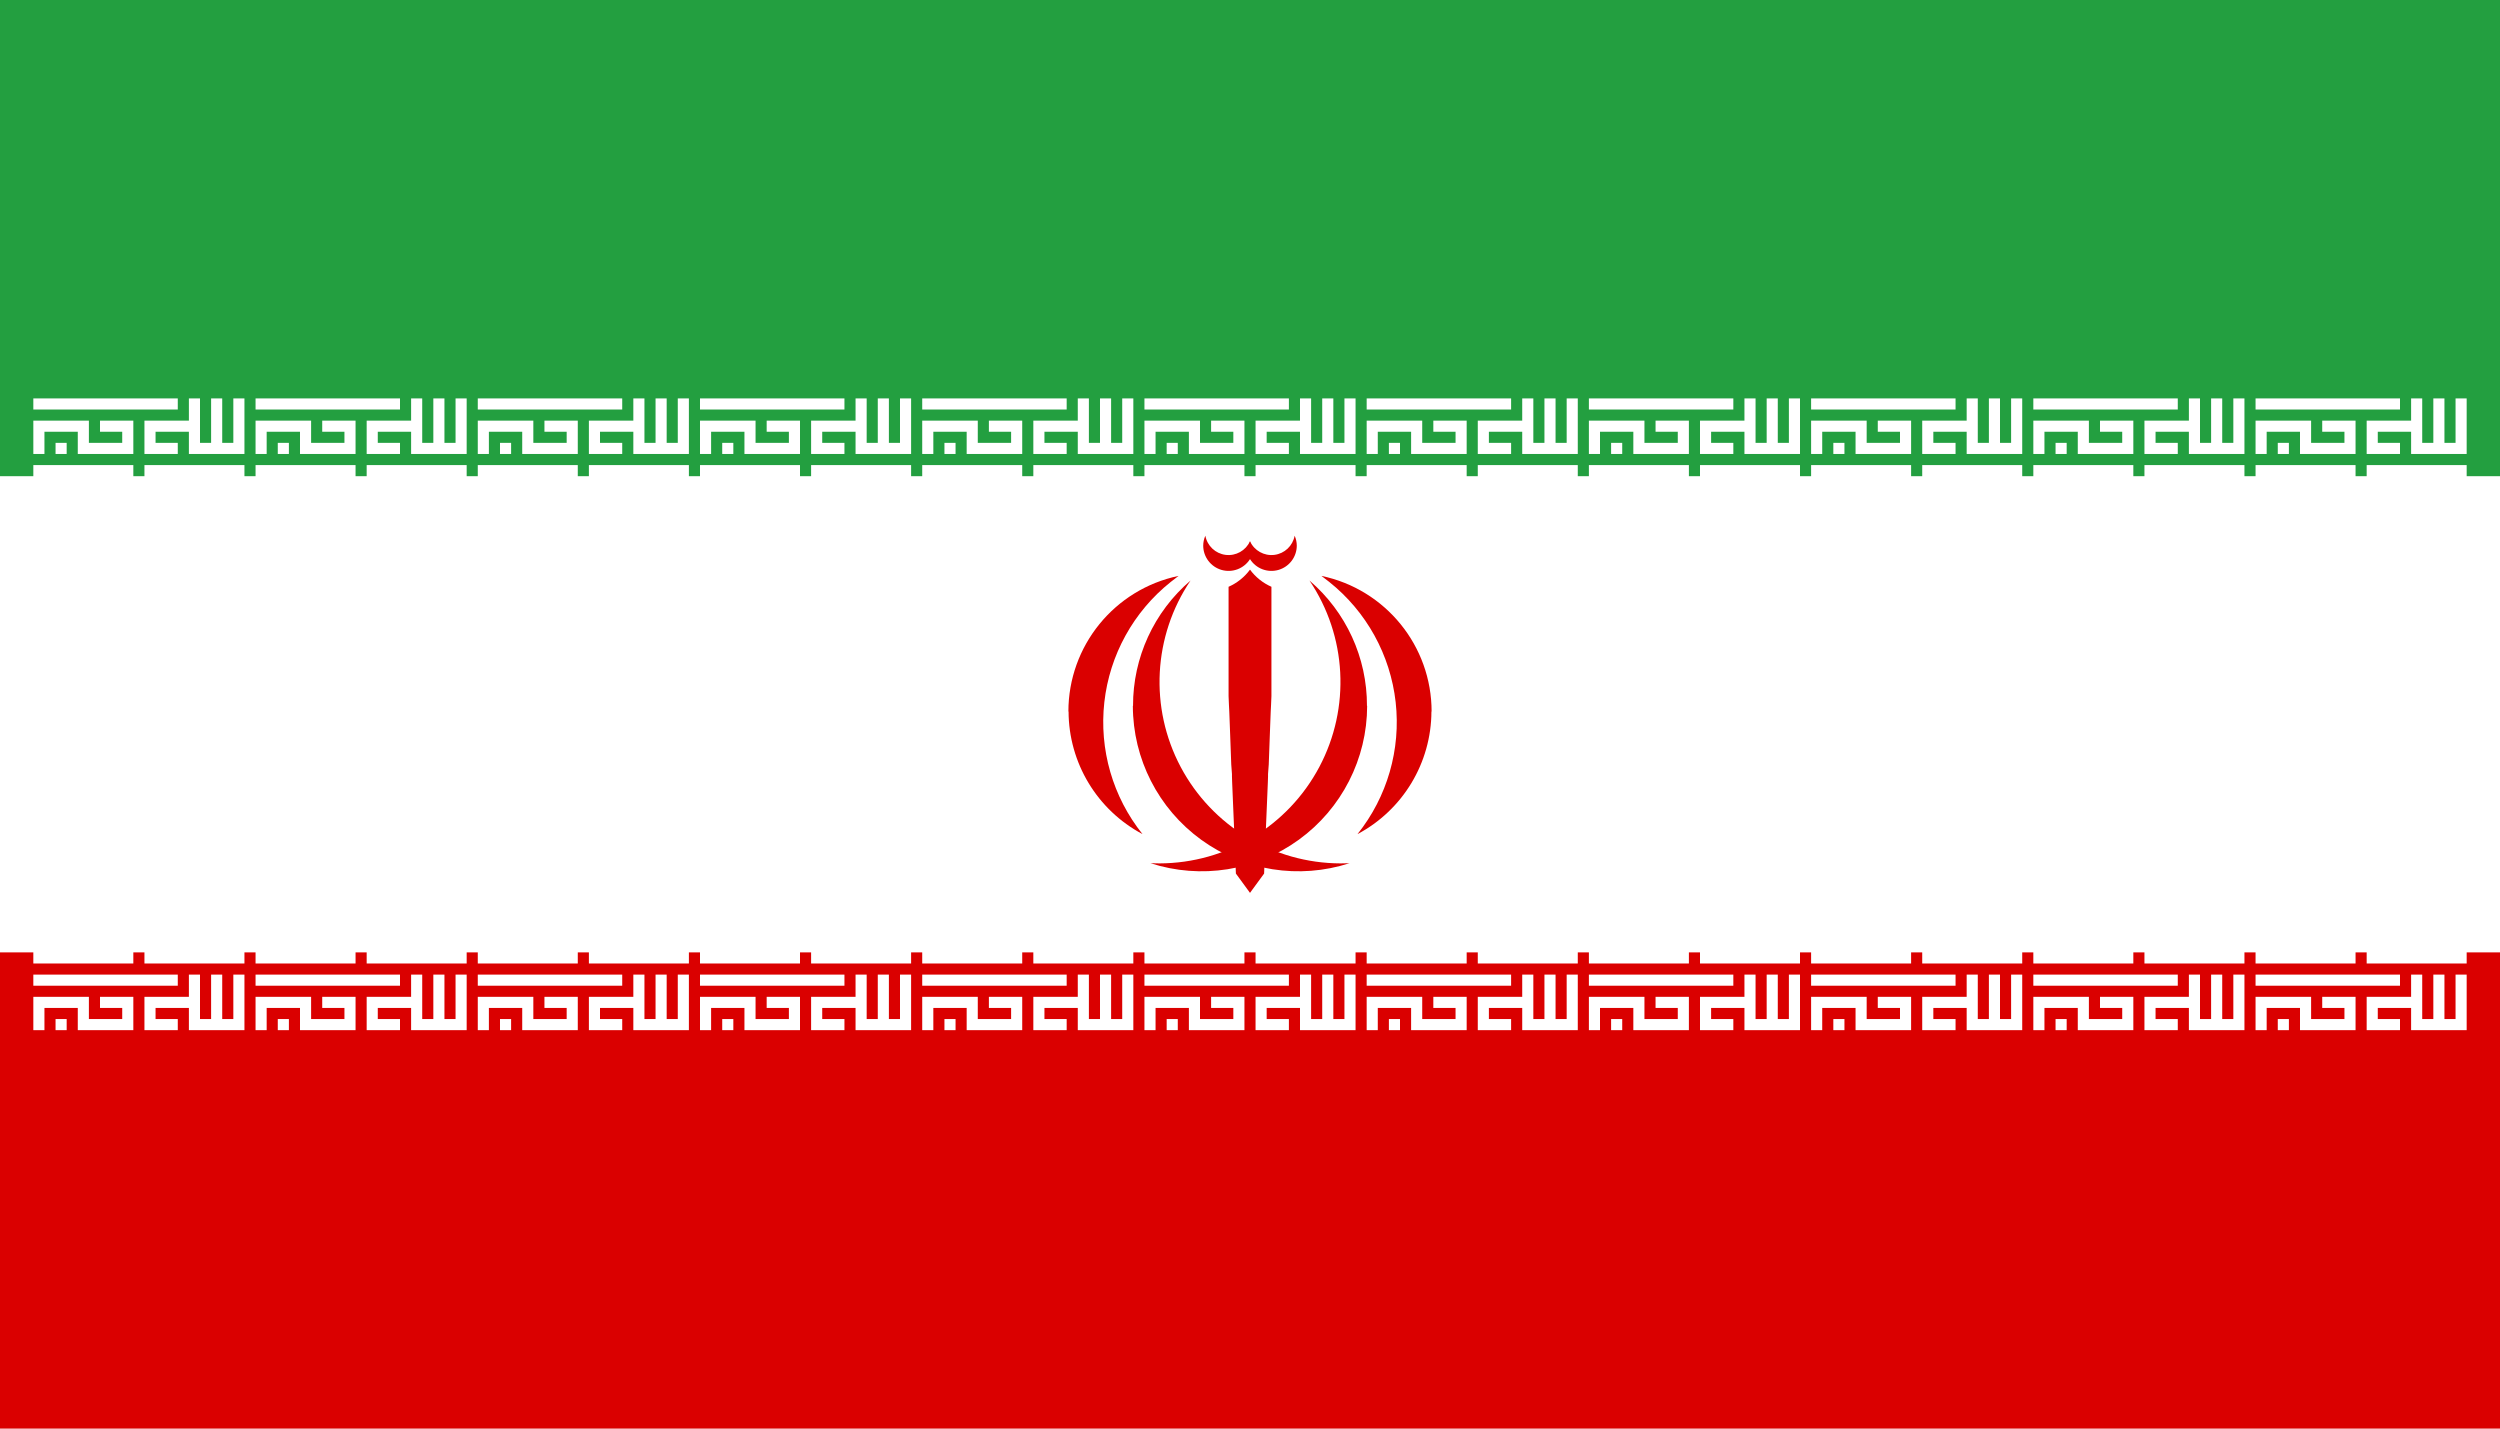
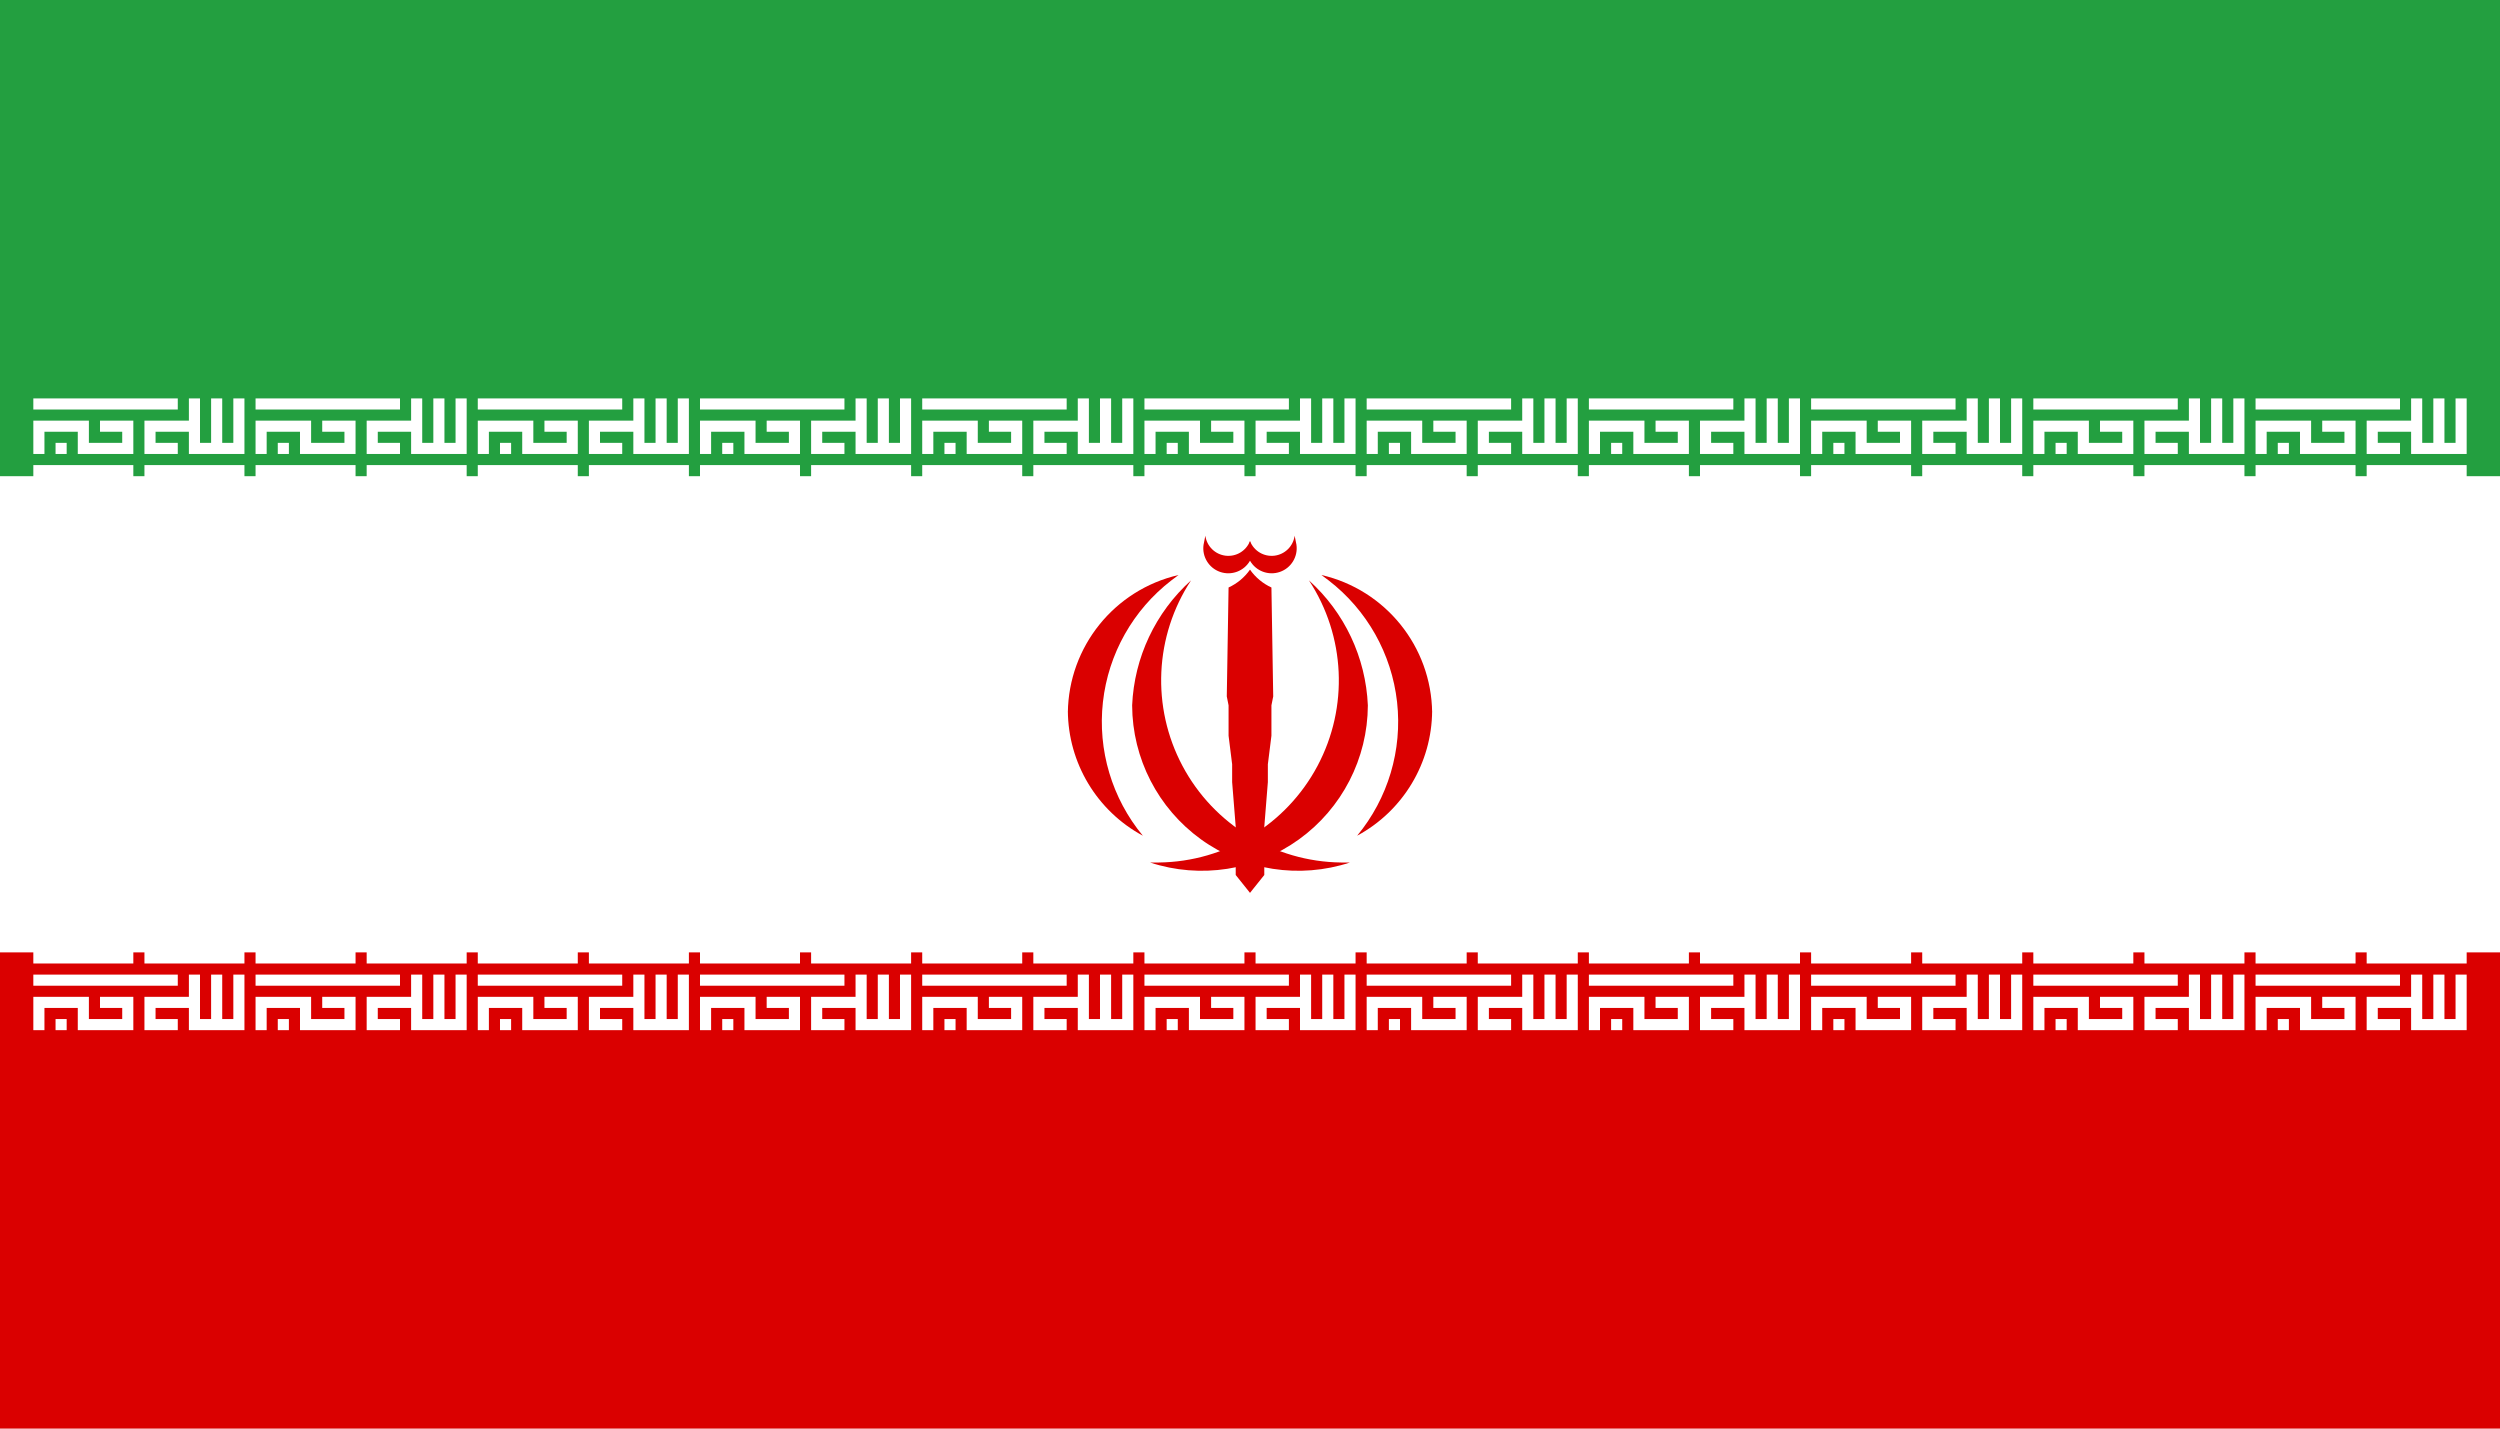
<svg xmlns="http://www.w3.org/2000/svg" xmlns:xlink="http://www.w3.org/1999/xlink" width="630" height="360">
  <path fill="#da0000" d="M0 0h630v360H0z" />
  <path fill="#fff" d="M0 0h630v240H0z" />
  <path fill="#239f40" d="M0 0h630v120H0z" />
  <g transform="translate(8.4 100.4)">
    <g id="e">
      <g id="c" fill="none" stroke="#fff" stroke-width="2">
        <path id="b" d="M0 1h26M1 10V5h8v4h8V5h-5M4 9h2m20 0h-5V5h8m0-5v9h8V0m-4 0v9" transform="scale(1.4)" />
        <path id="a" d="M0 7h9m1 0h9" transform="scale(2.8)" />
        <use xlink:href="#a" y="120" />
        <use xlink:href="#b" y="145.2" />
      </g>
      <g id="d">
        <use xlink:href="#c" x="56" />
        <use xlink:href="#c" x="112" />
        <use xlink:href="#c" x="168" />
      </g>
    </g>
    <use xlink:href="#d" x="168" />
    <use xlink:href="#e" x="392" />
  </g>
  <g fill="#da0000" transform="matrix(45 0 0 45 315 180)">
    <g id="f">
-       <path d="M1.016-.016a.78.78 0 0 1-.414.687A1.004 1.004 0 0 0 .444-.741L.4-.775a.776.776 0 0 1 .617.76" />
-       <path d="M.656-.047A.927.927 0 0 1-.557.834l.05.001A1.016 1.016 0 0 0 .333-.749a.92.92 0 0 1 .322.702M.262-.944A.142.142 0 0 1 0-.869l-.017-.017L0-.969A.132.132 0 0 0 .25-1a.14.14 0 0 1 .012.056" />
-       <path d="M.12-.714A.3.3 0 0 1 0-.81l-.05.794L0 1 .079.892l.01-.25L.1.38.101.348V.335L.105.281.111.117l.005-.132.002-.039.002-.048zM0-.55Zm0 .865Z" />
+       <path d="M1.02-.02a.8.8 0 0 1-.42.7A1 1 0 0 0 .44-.75L.4-.78a.8.8 0 0 1 .62.77" />
+       <path d="M.66-.05A.93.93 0 0 1-.56.83h.05A1.02 1.02 0 0 0 .33-.75a1 1 0 0 1 .33.7m-.4-.9A.14.14 0 0 1 0-.86l-.02-.02L0-.97A.13.13 0 0 0 .25-1z" />
+       <path d="M.12-.71A.3.3 0 0 1 0-.81l-.05.8L0 1 .08.9V.63L.1.38v-.1L.12.12v-.17L.13-.1zM0 .32" />
    </g>
    <use xlink:href="#f" transform="scale(-1 1)" />
  </g>
</svg>
